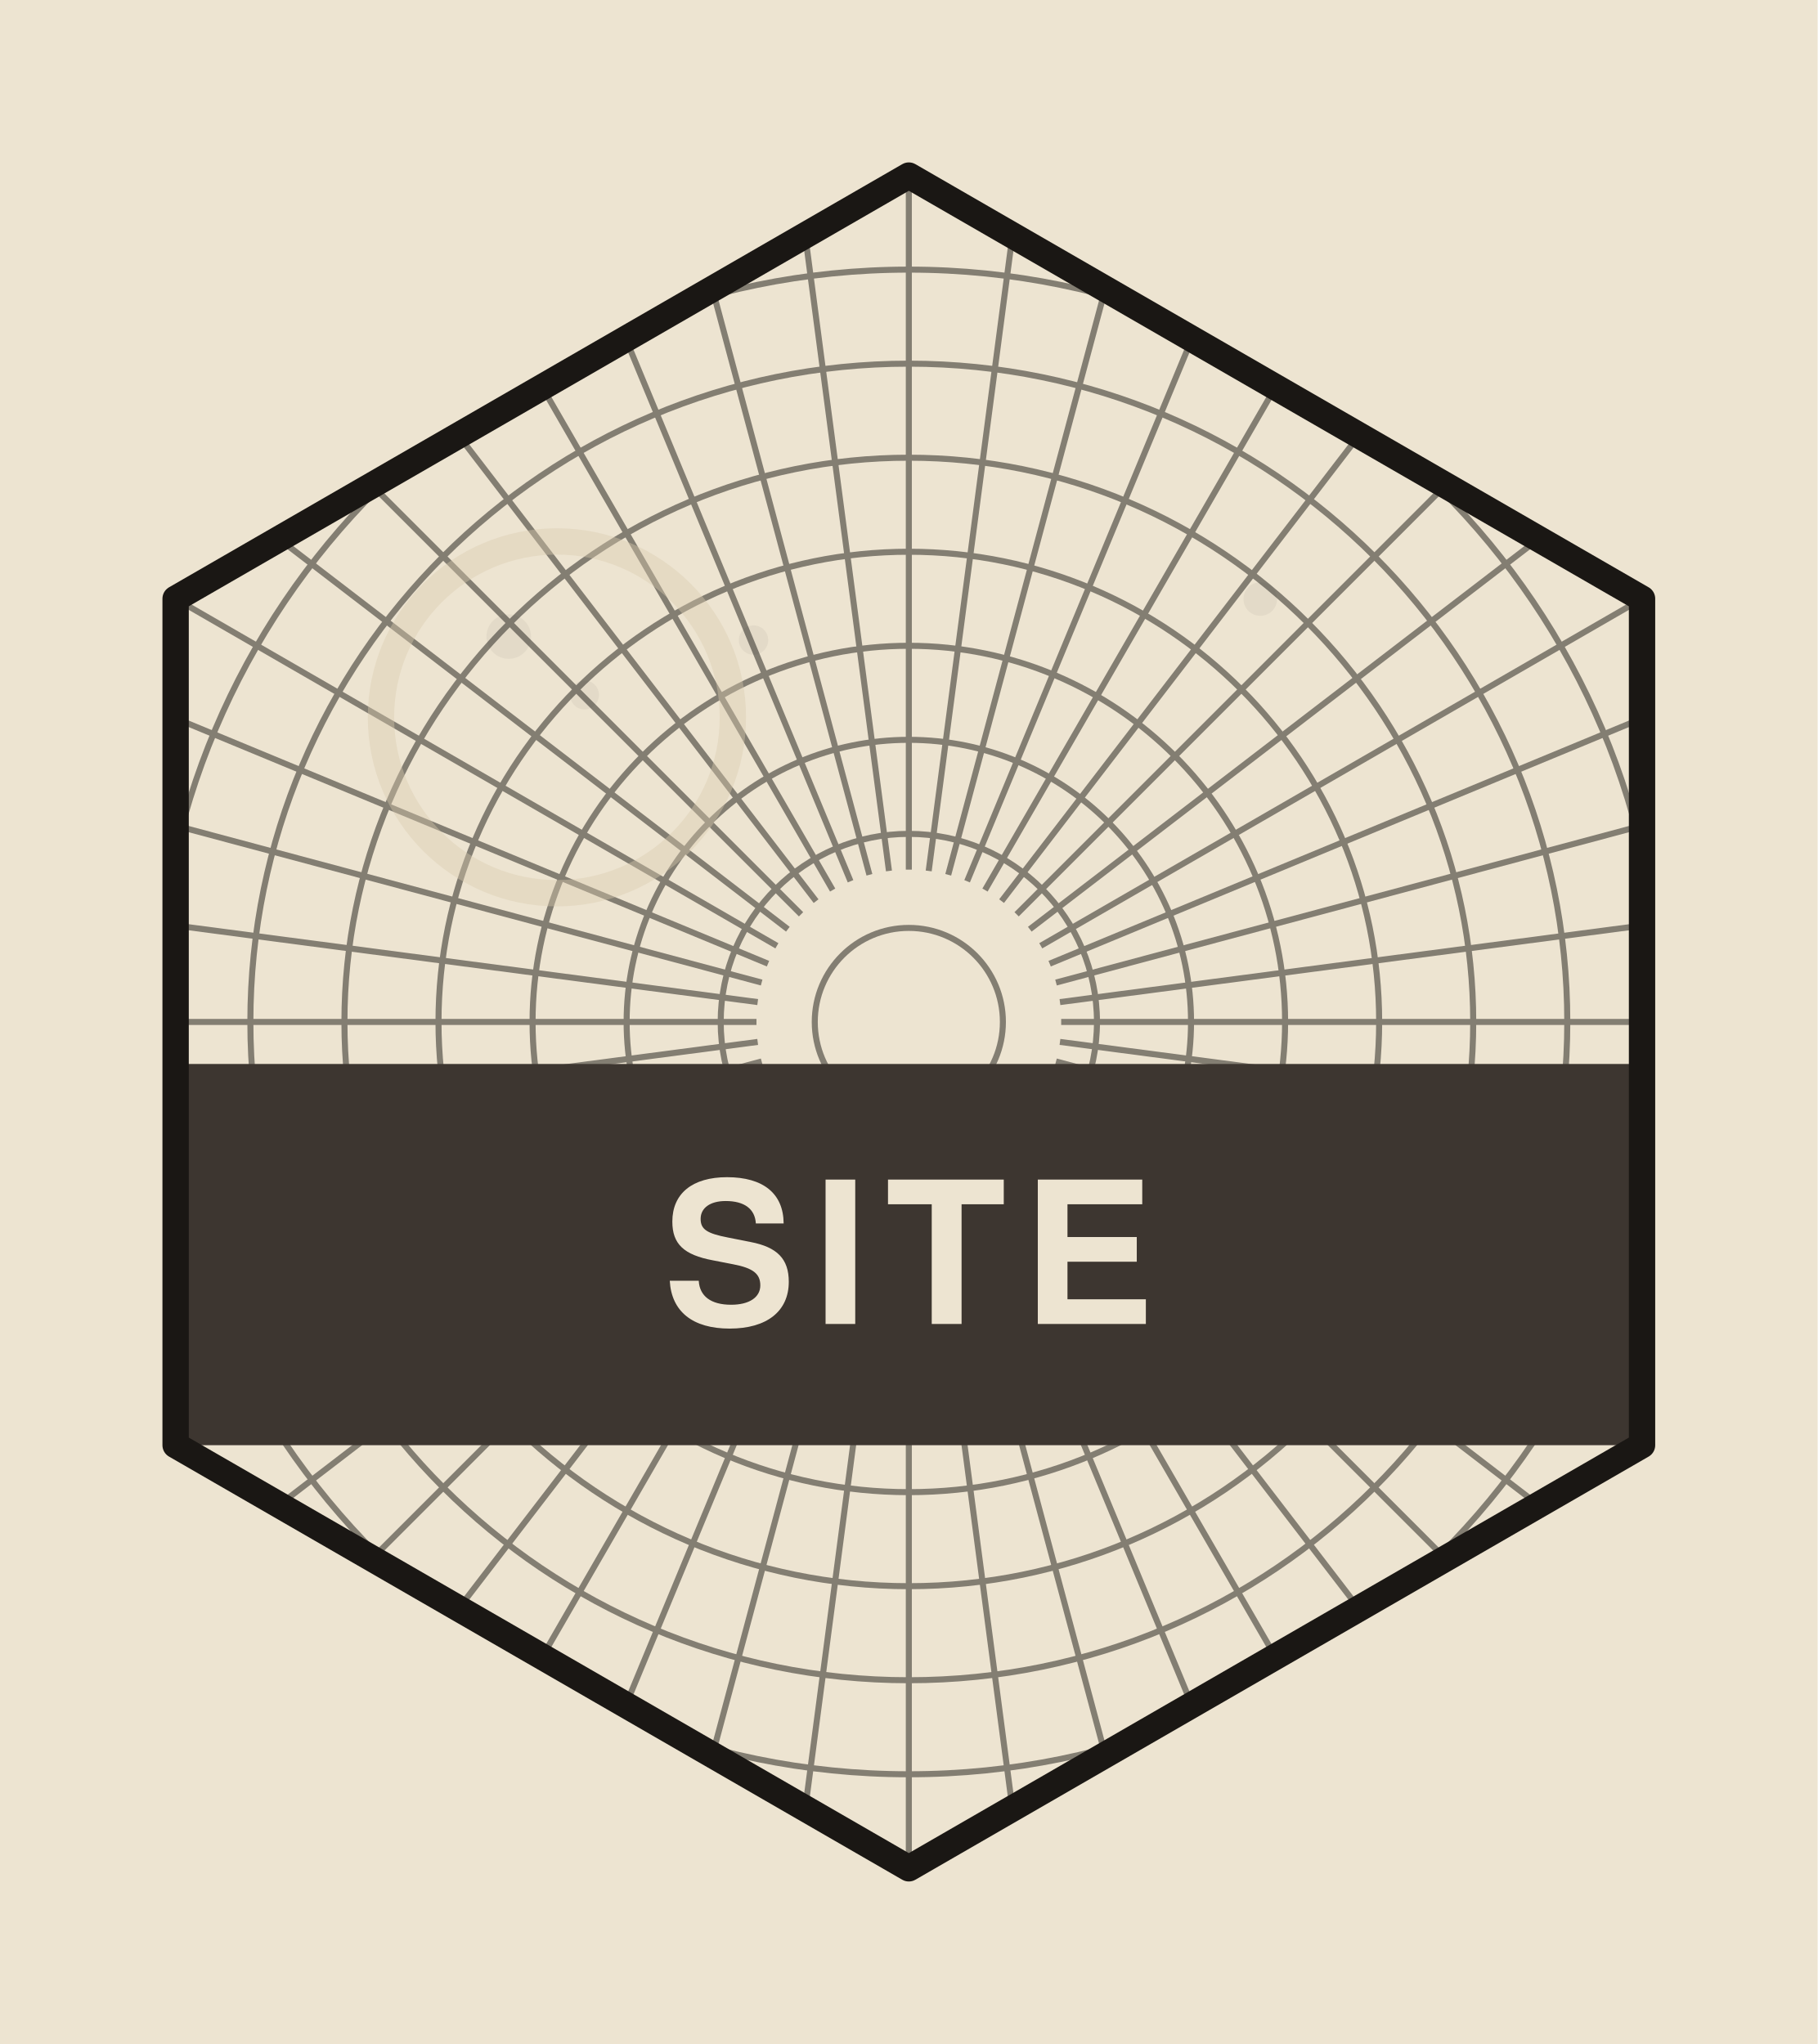
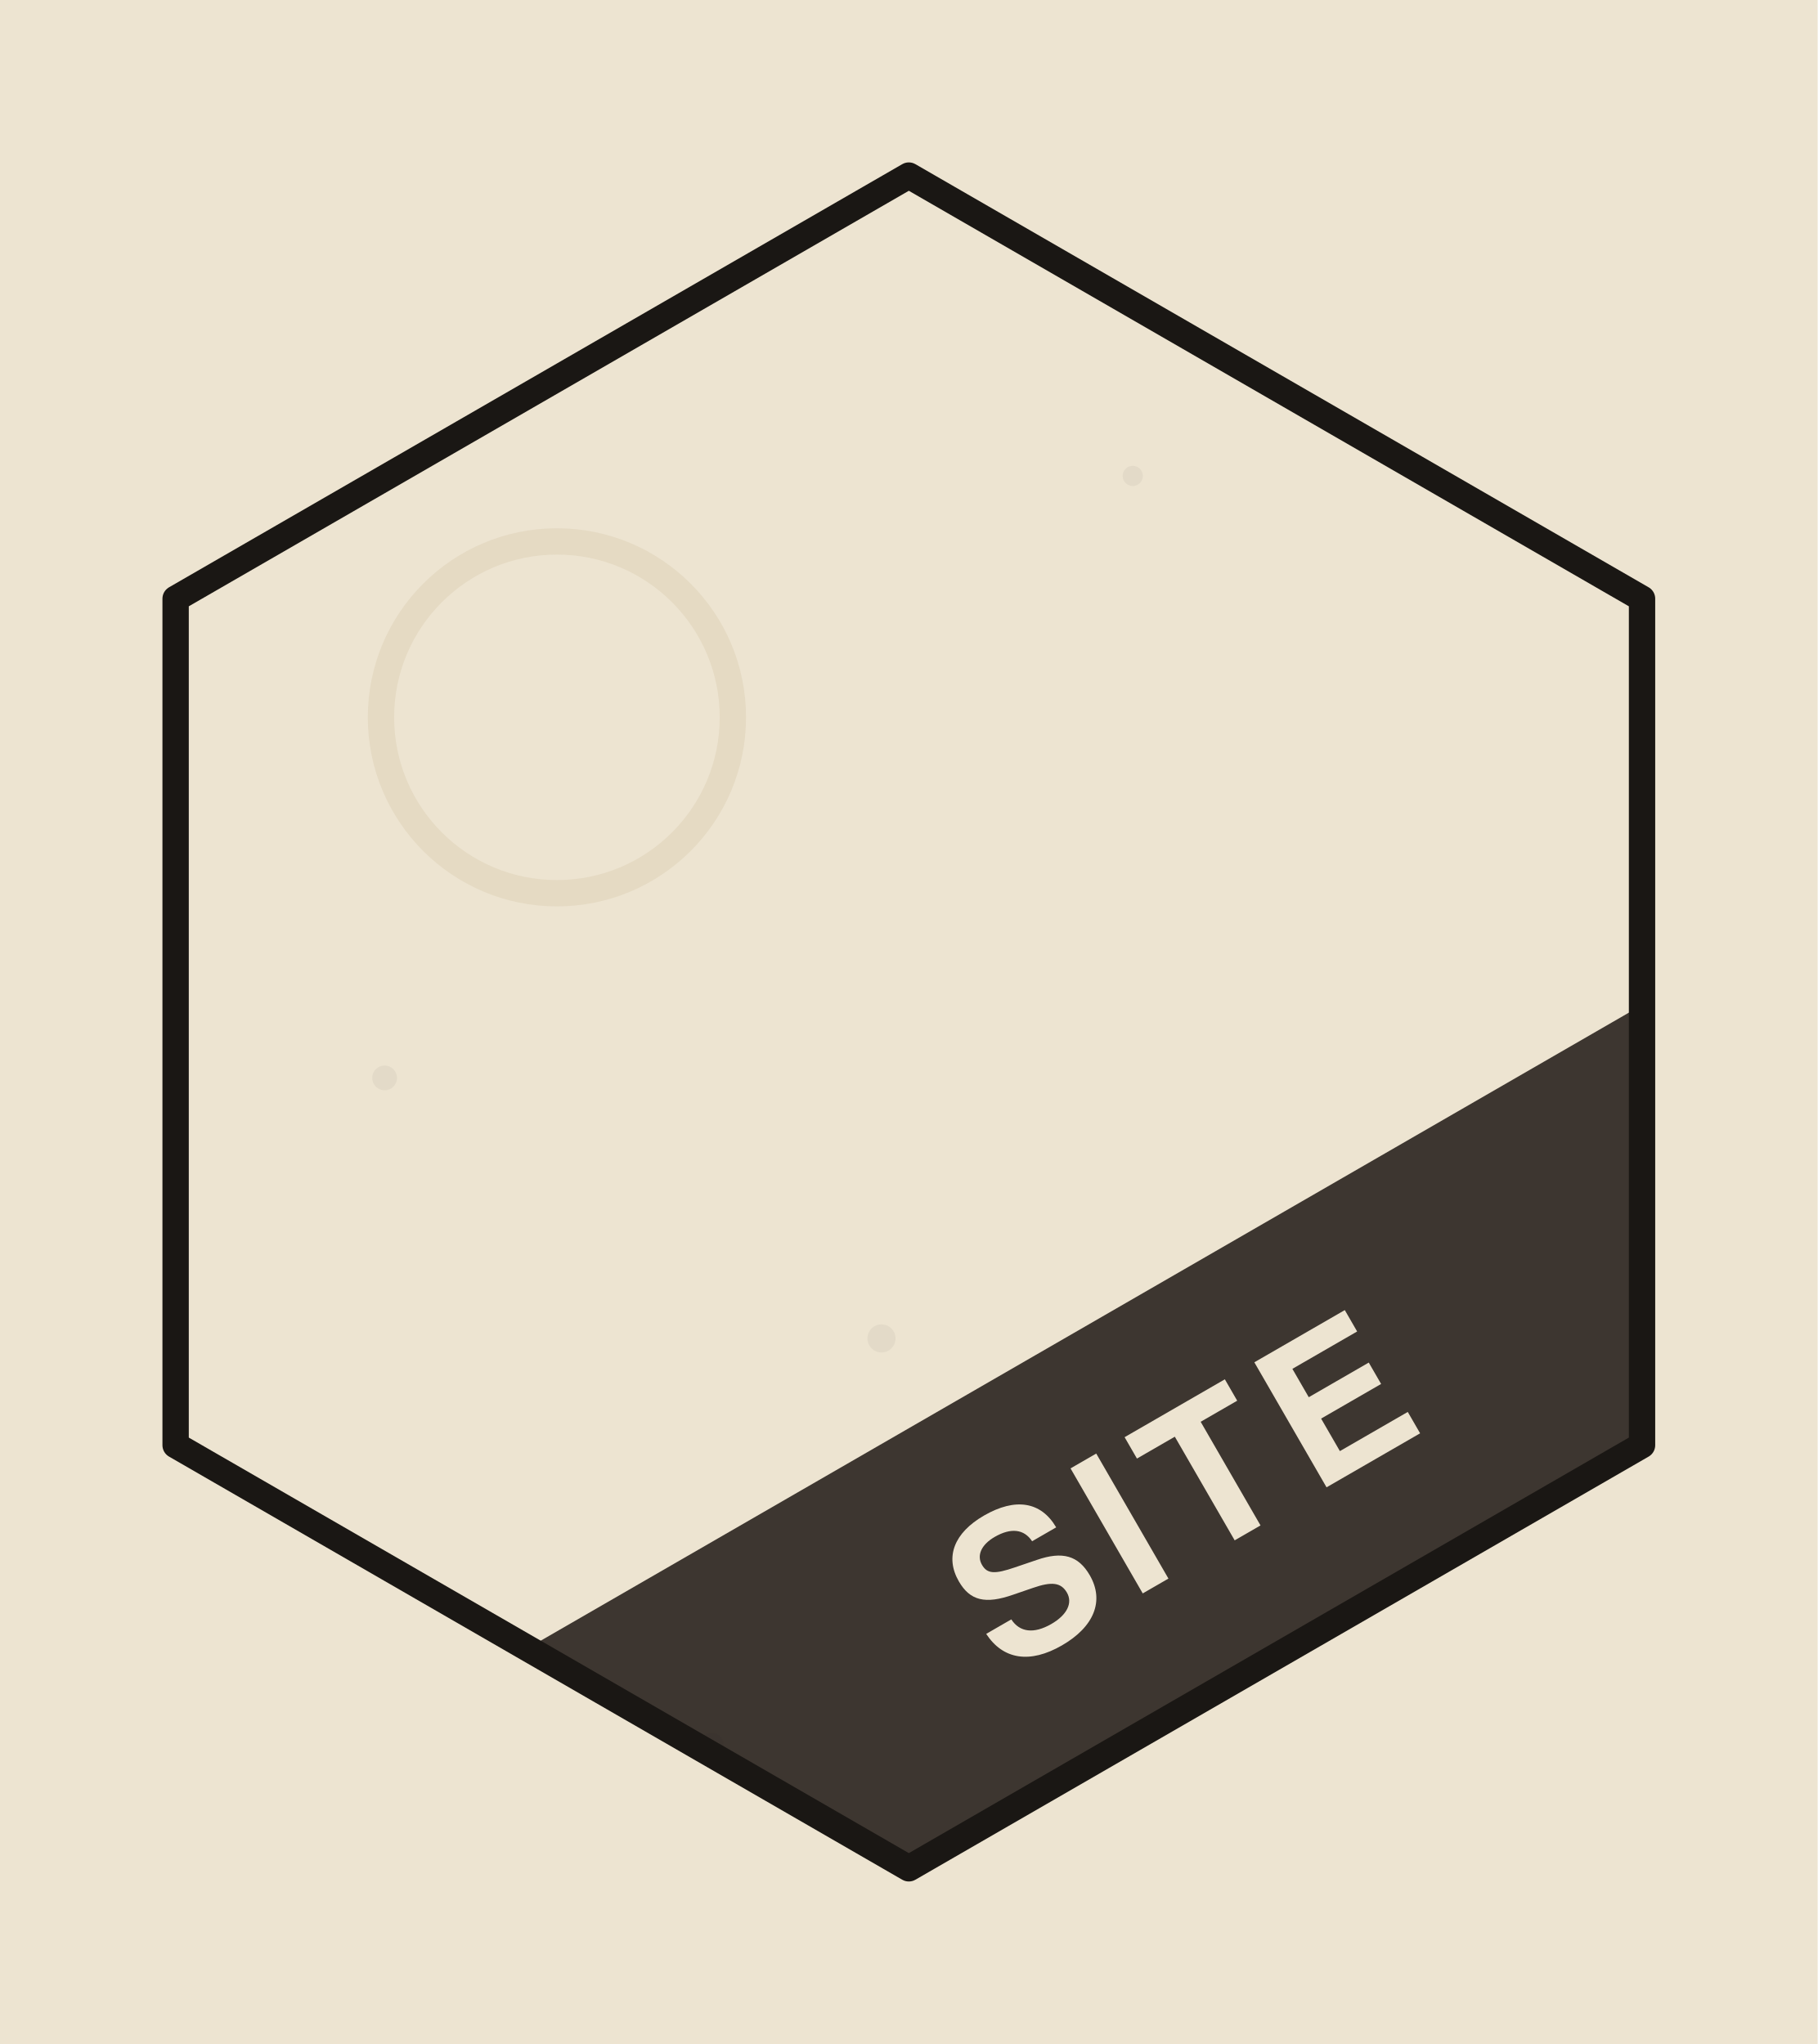
<svg xmlns="http://www.w3.org/2000/svg" viewBox="0 0 165.6 186.27" width="165.6" height="186.27" font-family="Georgia, 'Iowan Old Style', 'Times New Roman', serif">
  <defs>
-     <clipPath id="cut-shrine-back">
+     <clipPath id="cut-tile-shrine-site">
      <path d="M 0,-77.13 L 66.8,-38.57 L 66.8,38.57 L 0,77.13 L -66.8,38.57 L -66.8,-38.57 Z" transform="translate(82.8 93.13)" />
    </clipPath>
  </defs>
  <g id="wash">
    <rect x="0" y="0" width="165.6" height="186.27" fill="#EDE4D1" />
+     <g clip-path="url(#cut-tile-shrine-site)">
+     
+   </g>
  </g>
  <g id="ink" fill="#1A1714">
-     <g clip-path="url(#cut-shrine-back)">
-       <g fill="none" stroke="#1A1714" stroke-width="0.55" opacity="0.5">
-         <circle cx="82.8" cy="93.13" r="8.57" />
-         <circle cx="82.8" cy="93.13" r="17.14" />
-         <circle cx="82.8" cy="93.13" r="25.71" />
-         <circle cx="82.8" cy="93.13" r="34.28" />
-         <circle cx="82.8" cy="93.13" r="42.85" />
-         <circle cx="82.8" cy="93.13" r="51.42" />
-         <circle cx="82.8" cy="93.13" r="59.99" />
-         <circle cx="82.8" cy="93.13" r="68.56" />
-         <circle cx="82.8" cy="93.13" r="77.14" />
-         <line x1="96.68" y1="93.13" x2="159.94" y2="93.13" />
-         <line x1="96.57" y1="94.95" x2="159.28" y2="103.2" />
-         <line x1="96.21" y1="96.73" x2="157.31" y2="113.1" />
-         <line x1="95.63" y1="98.45" x2="154.06" y2="122.65" />
-         <line x1="94.82" y1="100.08" x2="149.6" y2="131.7" />
-         <line x1="93.82" y1="101.59" x2="144" y2="140.09" />
-         <line x1="92.62" y1="102.95" x2="137.34" y2="147.68" />
-         <line x1="91.25" y1="104.15" x2="129.76" y2="154.33" />
-         <line x1="89.74" y1="105.16" x2="121.37" y2="159.94" />
-         <line x1="88.11" y1="105.96" x2="112.32" y2="164.4" />
-         <line x1="86.39" y1="106.55" x2="102.76" y2="167.64" />
-         <line x1="84.61" y1="106.9" x2="92.87" y2="169.61" />
-         <line x1="82.8" y1="107.02" x2="82.8" y2="170.27" />
-         <line x1="80.99" y1="106.9" x2="72.73" y2="169.61" />
-         <line x1="79.21" y1="106.55" x2="62.84" y2="167.64" />
-         <line x1="77.49" y1="105.96" x2="53.28" y2="164.4" />
-         <line x1="75.86" y1="105.16" x2="44.23" y2="159.94" />
-         <line x1="74.35" y1="104.15" x2="35.84" y2="154.33" />
-         <line x1="72.98" y1="102.95" x2="28.26" y2="147.68" />
-         <line x1="71.78" y1="101.59" x2="21.6" y2="140.09" />
-         <line x1="70.78" y1="100.08" x2="16" y2="131.7" />
-         <line x1="69.97" y1="98.45" x2="11.54" y2="122.65" />
-         <line x1="69.39" y1="96.73" x2="8.29" y2="113.1" />
-         <line x1="69.03" y1="94.95" x2="6.32" y2="103.2" />
-         <line x1="68.92" y1="93.13" x2="5.66" y2="93.13" />
-         <line x1="69.03" y1="91.32" x2="6.32" y2="83.07" />
-         <line x1="69.39" y1="89.54" x2="8.29" y2="73.17" />
-         <line x1="69.97" y1="87.82" x2="11.54" y2="63.62" />
-         <line x1="70.78" y1="86.19" x2="16" y2="54.57" />
-         <line x1="71.78" y1="84.68" x2="21.6" y2="46.18" />
-         <line x1="72.98" y1="83.32" x2="28.26" y2="38.59" />
-         <line x1="74.35" y1="82.12" x2="35.84" y2="31.94" />
-         <line x1="75.86" y1="81.11" x2="44.23" y2="26.33" />
-         <line x1="77.49" y1="80.31" x2="53.28" y2="21.87" />
-         <line x1="79.21" y1="79.72" x2="62.84" y2="18.63" />
-         <line x1="80.99" y1="79.37" x2="72.73" y2="16.66" />
-         <line x1="82.8" y1="79.25" x2="82.8" y2="16" />
-         <line x1="84.61" y1="79.37" x2="92.87" y2="16.66" />
-         <line x1="86.39" y1="79.72" x2="102.76" y2="18.63" />
-         <line x1="88.11" y1="80.31" x2="112.32" y2="21.87" />
-         <line x1="89.74" y1="81.11" x2="121.37" y2="26.33" />
-         <line x1="91.25" y1="82.12" x2="129.76" y2="31.94" />
-         <line x1="92.62" y1="83.32" x2="137.34" y2="38.59" />
-         <line x1="93.82" y1="84.68" x2="144" y2="46.18" />
-         <line x1="94.82" y1="86.19" x2="149.6" y2="54.57" />
-         <line x1="95.63" y1="87.82" x2="154.06" y2="63.62" />
-         <line x1="96.21" y1="89.54" x2="157.31" y2="73.17" />
-         <line x1="96.57" y1="91.32" x2="159.28" y2="83.07" />
+     <g clip-path="url(#cut-tile-shrine-site)">
+       <path d="M 82.8,170.27 L 149.6,131.7 L 149.6,91.59 L 48.06,150.21 Z" fill="#3D3630" />
+       <g transform="rotate(-30 107.52 135.94)">
+         <text x="107.52" y="142.26" font-size="18.04" text-anchor="middle" font-family="Helvetica, Arial, sans-serif" font-weight="bold" letter-spacing="1.6" fill="#EDE4D1">SITE</text>
      </g>
-       <rect x="14" y="96.96" width="137.6" height="34.74" fill="#3D3630" />
-       <text x="82.8" y="120.65" font-size="18.04" text-anchor="middle" font-family="Helvetica, Arial, sans-serif" font-weight="bold" letter-spacing="1.6" fill="#EDE4D1">SITE</text>
    </g>
    <path d="M 0,-77.13 L 66.8,-38.57 L 66.8,38.57 L 0,77.13 L -66.8,38.57 L -66.8,-38.57 Z" transform="translate(82.8 93.13)" fill="none" stroke="#1A1714" stroke-width="2.4" stroke-linejoin="round" />
  </g>
-   <g id="grime" clip-path="url(#cut-shrine-back)">
+   <g id="grime" clip-path="url(#cut-tile-shrine-site)">
    <g fill="#1A1714" opacity="0.05">
-       <circle cx="53.25" cy="63.33" r="1.32" />
-       <circle cx="114.82" cy="54.59" r="1.53" />
-       <circle cx="68.65" cy="58.33" r="1.34" />
-       <circle cx="20.82" cy="35.61" r="2.1" />
-       <circle cx="46.35" cy="58.01" r="2.03" />
+       <circle cx="35.04" cy="98.23" r="1.13" />
+       <circle cx="44.89" cy="148.92" r="1.68" />
+       <circle cx="103.2" cy="43.37" r="0.92" />
+       <circle cx="64.82" cy="159" r="1.11" />
+       <circle cx="80.31" cy="121.97" r="1.28" />
    </g>
    <circle cx="50.74" cy="65.37" r="16.03" fill="none" stroke="#D9CBAF" stroke-width="2.4" opacity="0.4" />
  </g>
</svg>
